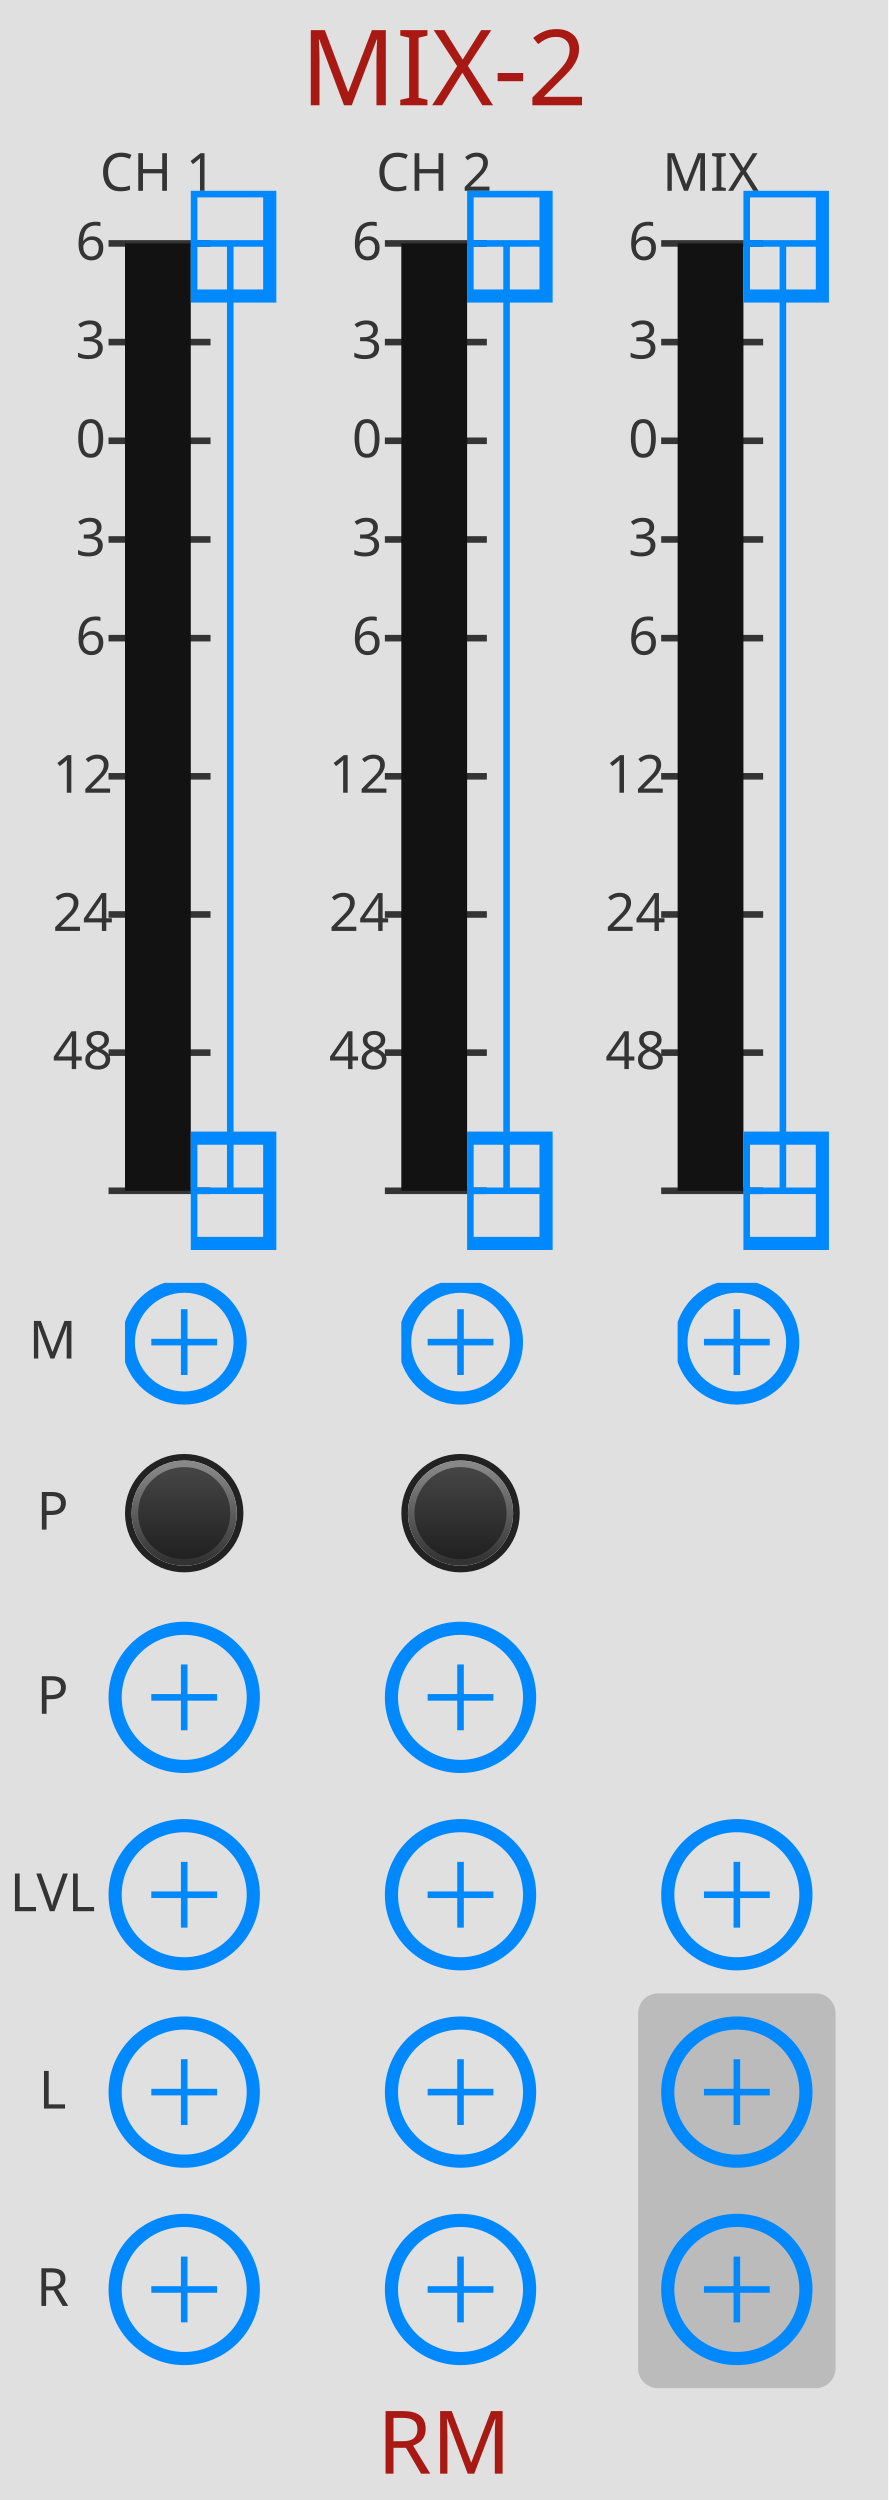
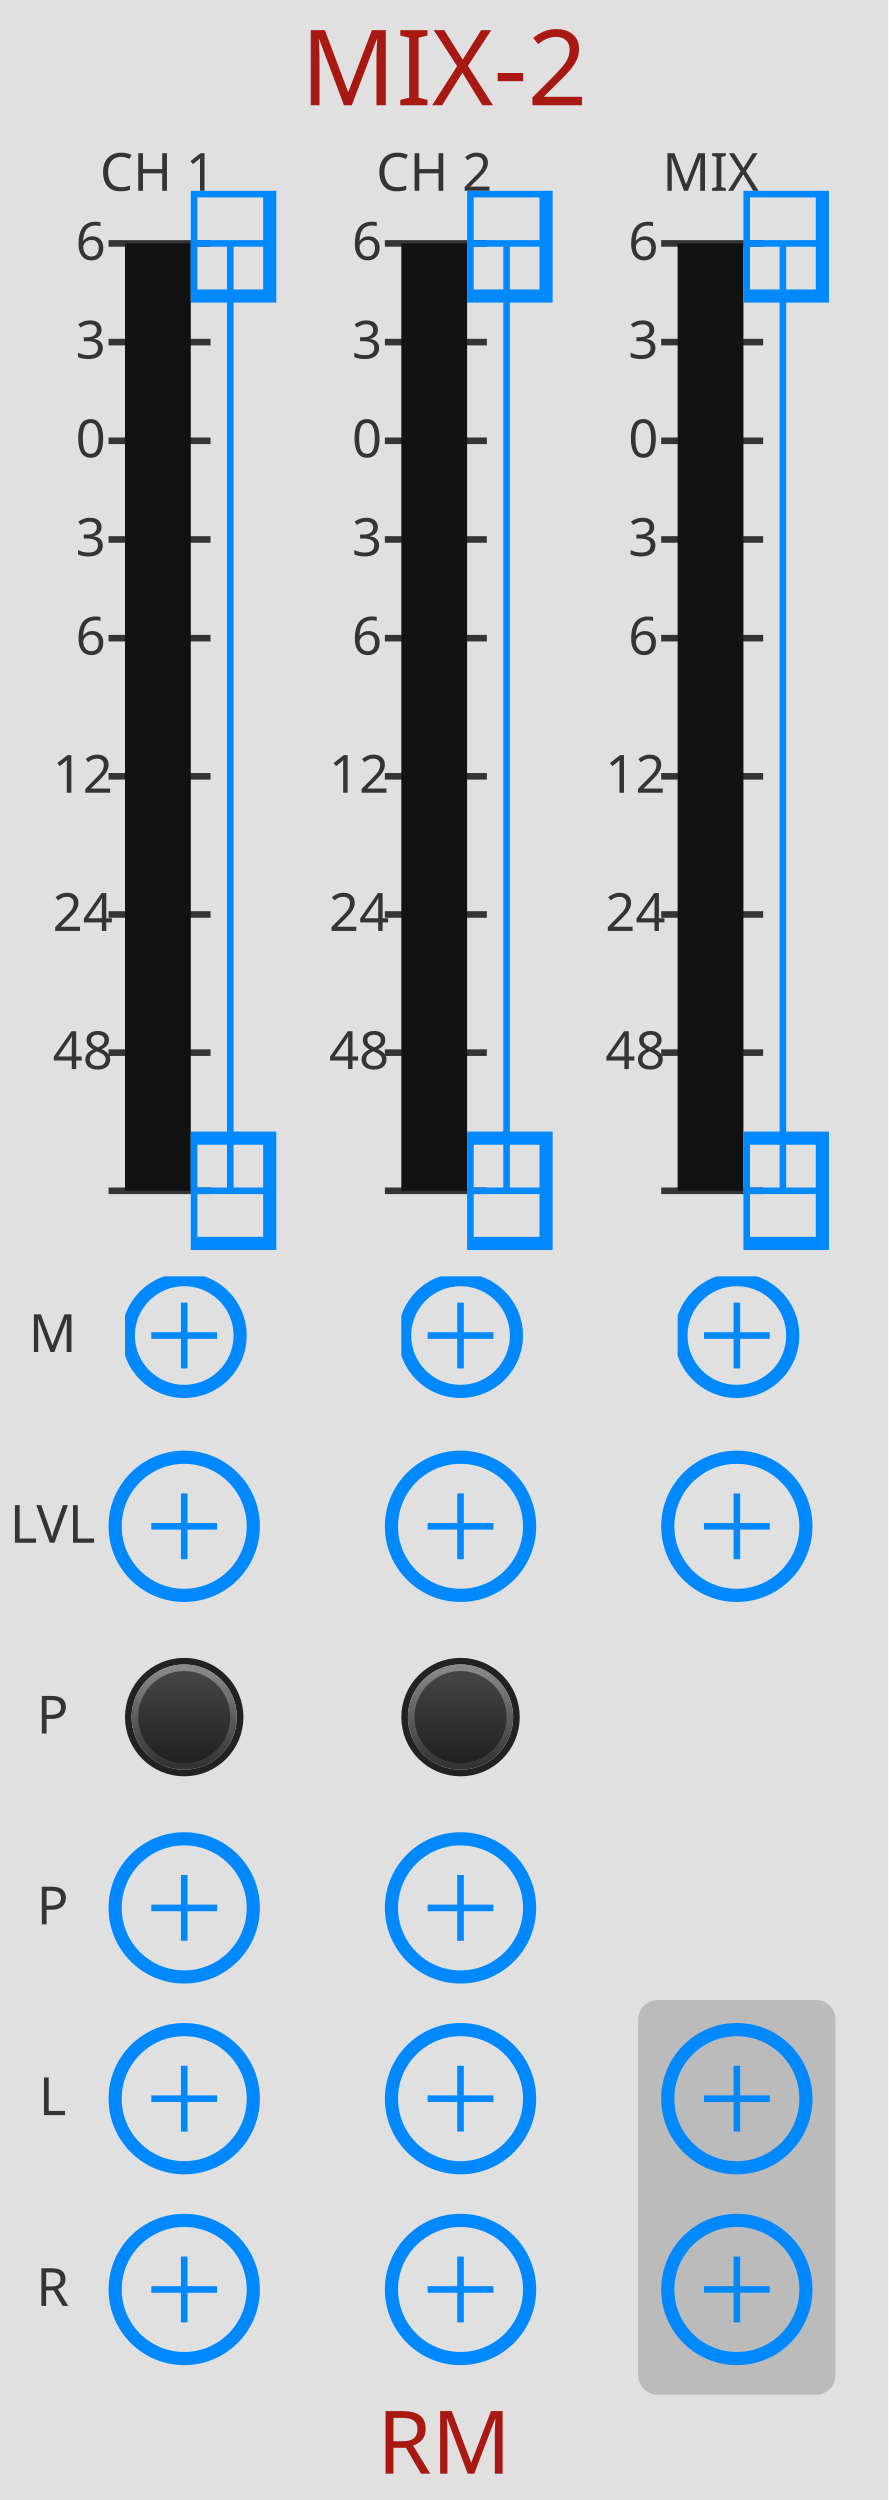
<svg xmlns="http://www.w3.org/2000/svg" xmlns:xlink="http://www.w3.org/1999/xlink" version="1.1" width="135" height="380" viewBox="0 0 135 380">
  <style>
    text.title {
      fill: #a91913;
      font-family: 'DIN Alternate';
      font-size: 12pt;
    }
    text.logo {
      fill: #a91913;
      font-family: 'DIN Alternate';
      font-size: 10pt;
    }
    text.big-label {
      fill: #343434;
      font-family: 'DIN Alternate';
      font-size: 7.5pt;
    }
    text.label {
      fill: #343434;
      font-family: 'DIN Alternate';
      font-size: 6pt;
    }
    .background {
      fill: #e0e0e0;
    }
    .output {
      fill: #bbbbbb;
    }
    polyline.icon {
      stroke: #343434;
      stroke-width: 1.2;
      fill: none;
    }
    polyline.connect {
      stroke: #343434;
      stroke-width: 1;
      fill: none;
    }

    .blueprint {
      stroke: #08f;
      fill: none;
    }
  </style>
  <defs>
    <linearGradient id="smallKnobMediumGradient">
      <stop offset="5%" stop-color="#888" />
      <stop offset="95%" stop-color="#333" />
    </linearGradient>
    <linearGradient id="smallKnobDarkGradient">
      <stop offset="5%" stop-color="#444" />
      <stop offset="95%" stop-color="#222" />
    </linearGradient>
    <symbol id="knob18">
      <g transform="translate(9 9)">
        <circle r="8.5" stroke="#222" fill="none" />
        <circle r="8" fill="url('#smallKnobMediumGradient')" transform="rotate(90)" />
        <circle r="7" fill="url('#smallKnobDarkGradient')" transform="rotate(90)" />
      </g>
    </symbol>
    <symbol id="toggleButton">
      <g transform="translate(9 9)">
        <polyline points="-5,0 5,0" stroke-width="1" class="blueprint" />
        <polyline points="0,-5 0,5" stroke-width="1" class="blueprint" />
        <circle cx="0" cy="0" r="8.5" stroke-width="2" class="blueprint" />
      </g>
    </symbol>
    <symbol id="port">
      <g transform="translate(12 12)">
        <polyline points="-5,0 5,0" stroke-width="1" class="blueprint" />
        <polyline points="0,-5 0,5" stroke-width="1" class="blueprint" />
        <circle cx="0" cy="0" r="10.5" stroke-width="2" class="blueprint" />
      </g>
    </symbol>
    <symbol id="meter">
      <g transform="translate(20 5)">
        <text x="-12.5" y="2.5" class="label">6</text>
        <text x="-12.5" y="17.5" class="label">3</text>
        <text x="-12.5" y="32.5" class="label">0</text>
        <text x="-12.5" y="47.5" class="label">3</text>
        <text x="-12.5" y="62.5" class="label">6</text>
        <text x="-16" y="83.5" class="label">12</text>
        <text x="-16" y="104.5" class="label">24</text>
        <text x="-16" y="125.5" class="label">48</text>
        <polyline points="-7.5   0 8   0" class="connect" />
        <polyline points="-7.5  15 8  15" class="connect" />
        <polyline points="-7.5  30 8  30" class="connect" />
        <polyline points="-7.5  45 8  45" class="connect" />
        <polyline points="-7.5  60 8  60" class="connect" />
        <polyline points="-7.5  81 8  81" class="connect" />
        <polyline points="-7.5 102 8 102" class="connect" />
        <polyline points="-7.5 123 8 123" class="connect" />
        <polyline points="-7.5 144 8 144" class="connect" />
        <rect x="-5" y="0" width="10" height="144" fill="#121212" />
      </g>
    </symbol>
    <symbol id="fader">
      <g transform="translate(6 8)">
        <polyline points="0,0 0,144" stroke-width="1" class="blueprint" />
        <rect x="-6" y="-8" width="12" height="16" stroke-width="2" class="blueprint" />
        <polyline points="-6,0 6,0" stroke-width="1" class="blueprint" />
        <g transform="translate(0 144)">
          <rect x="-6" y="-8" width="12" height="16" stroke-width="2" class="blueprint" />
          <polyline points="-6,0 6,0" stroke-width="1" class="blueprint" />
        </g>
      </g>
    </symbol>
  </defs>
  <rect class="background" width="100%" height="100%" />
  <text class="title" x="50%" y="16" text-anchor="middle">MIX-2</text>
  <text class="logo" x="50%" y="376" text-anchor="middle">RM</text>
-   <g transform="translate(8 204)">
+   <g transform="translate(8 203)">
    <text x="0" y="2.5" class="label" text-anchor="middle">M</text>
  </g>
-   <g transform="translate(8 230)">
+   <g transform="translate(8 232)">
+     <text x="0" y="2.5" class="label" text-anchor="middle">LVL</text>
+   </g>
+   <g transform="translate(8 261)">
    <text x="0" y="2.5" class="label" text-anchor="middle">P</text>
  </g>
-   <g transform="translate(8 258)">
+   <g transform="translate(8 290)">
    <text x="0" y="2.5" class="label" text-anchor="middle">P</text>
  </g>
-   <g transform="translate(8 288)">
-     <text x="0" y="2.5" class="label" text-anchor="middle">LVL</text>
-   </g>
-   <g transform="translate(8 318)">
+   <g transform="translate(8 319)">
    <text x="0" y="2.5" class="label" text-anchor="middle">L</text>
  </g>
  <g transform="translate(8 348)">
    <text x="0" y="2.5" class="label" text-anchor="middle">R</text>
  </g>
  <g transform="translate(24 29)">
    <text x="0" y="0" class="label" text-anchor="middle">CH 1</text>
  </g>
  <g transform="translate(24 37)">
    <use xlink:href="#meter" transform="translate(-20 -5)" />
    <g transform="translate(11 0)">
      <use xlink:href="#fader" transform="translate(-6 -8)" />
    </g>
  </g>
-   <g transform="translate(28 204)">
+   <g transform="translate(28 203)">
    <use xlink:href="#toggleButton" transform="translate(-9 -9)" />
  </g>
-   <g transform="translate(28 230)">
+   <g transform="translate(28 232)">
+     <use xlink:href="#port" transform="translate(-12 -12)" />
+   </g>
+   <g transform="translate(28 261)">
    <use xlink:href="#knob18" transform="translate(-9 -9)" />
  </g>
-   <g transform="translate(28 258)">
-     <use xlink:href="#port" transform="translate(-12 -12)" />
-   </g>
-   <g transform="translate(28 288)">
-     <use xlink:href="#port" transform="translate(-12 -12)" />
-   </g>
-   <g transform="translate(28 318)">
+   <g transform="translate(28 290)">
+     <use xlink:href="#port" transform="translate(-12 -12)" />
+   </g>
+   <g transform="translate(28 319)">
    <use xlink:href="#port" transform="translate(-12 -12)" />
  </g>
  <g transform="translate(28 348)">
    <use xlink:href="#port" transform="translate(-12 -12)" />
  </g>
  <g transform="translate(66 29)">
    <text x="0" y="0" class="label" text-anchor="middle">CH 2</text>
  </g>
  <g transform="translate(66 37)">
    <use xlink:href="#meter" transform="translate(-20 -5)" />
    <g transform="translate(11 0)">
      <use xlink:href="#fader" transform="translate(-6 -8)" />
    </g>
  </g>
-   <g transform="translate(70 204)">
+   <g transform="translate(70 203)">
    <use xlink:href="#toggleButton" transform="translate(-9 -9)" />
  </g>
-   <g transform="translate(70 230)">
+   <g transform="translate(70 232)">
+     <use xlink:href="#port" transform="translate(-12 -12)" />
+   </g>
+   <g transform="translate(70 261)">
    <use xlink:href="#knob18" transform="translate(-9 -9)" />
  </g>
-   <g transform="translate(70 258)">
-     <use xlink:href="#port" transform="translate(-12 -12)" />
-   </g>
-   <g transform="translate(70 288)">
-     <use xlink:href="#port" transform="translate(-12 -12)" />
-   </g>
-   <g transform="translate(70 318)">
+   <g transform="translate(70 290)">
+     <use xlink:href="#port" transform="translate(-12 -12)" />
+   </g>
+   <g transform="translate(70 319)">
    <use xlink:href="#port" transform="translate(-12 -12)" />
  </g>
  <g transform="translate(70 348)">
    <use xlink:href="#port" transform="translate(-12 -12)" />
  </g>
  <g transform="translate(108 29)">
    <text x="0" y="0" class="label" text-anchor="middle">MIX</text>
  </g>
  <g transform="translate(108 37)">
    <use xlink:href="#meter" transform="translate(-20 -5)" />
    <g transform="translate(11 0)">
      <use xlink:href="#fader" transform="translate(-6 -8)" />
    </g>
  </g>
-   <g transform="translate(112 204)">
+   <g transform="translate(112 203)">
    <use xlink:href="#toggleButton" transform="translate(-9 -9)" />
  </g>
-   <g transform="translate(112 288)">
-     <use xlink:href="#port" transform="translate(-12 -12)" />
-   </g>
-   <g transform="translate(112 318)">
+   <g transform="translate(112 232)">
+     <use xlink:href="#port" transform="translate(-12 -12)" />
+   </g>
+   <g transform="translate(112 319)">
    <rect x="-15" y="-15" width="30" height="60" rx="3" class="output" />
    <use xlink:href="#port" transform="translate(-12 -12)" />
  </g>
  <g transform="translate(112 348)">
    <use xlink:href="#port" transform="translate(-12 -12)" />
  </g>
</svg>
